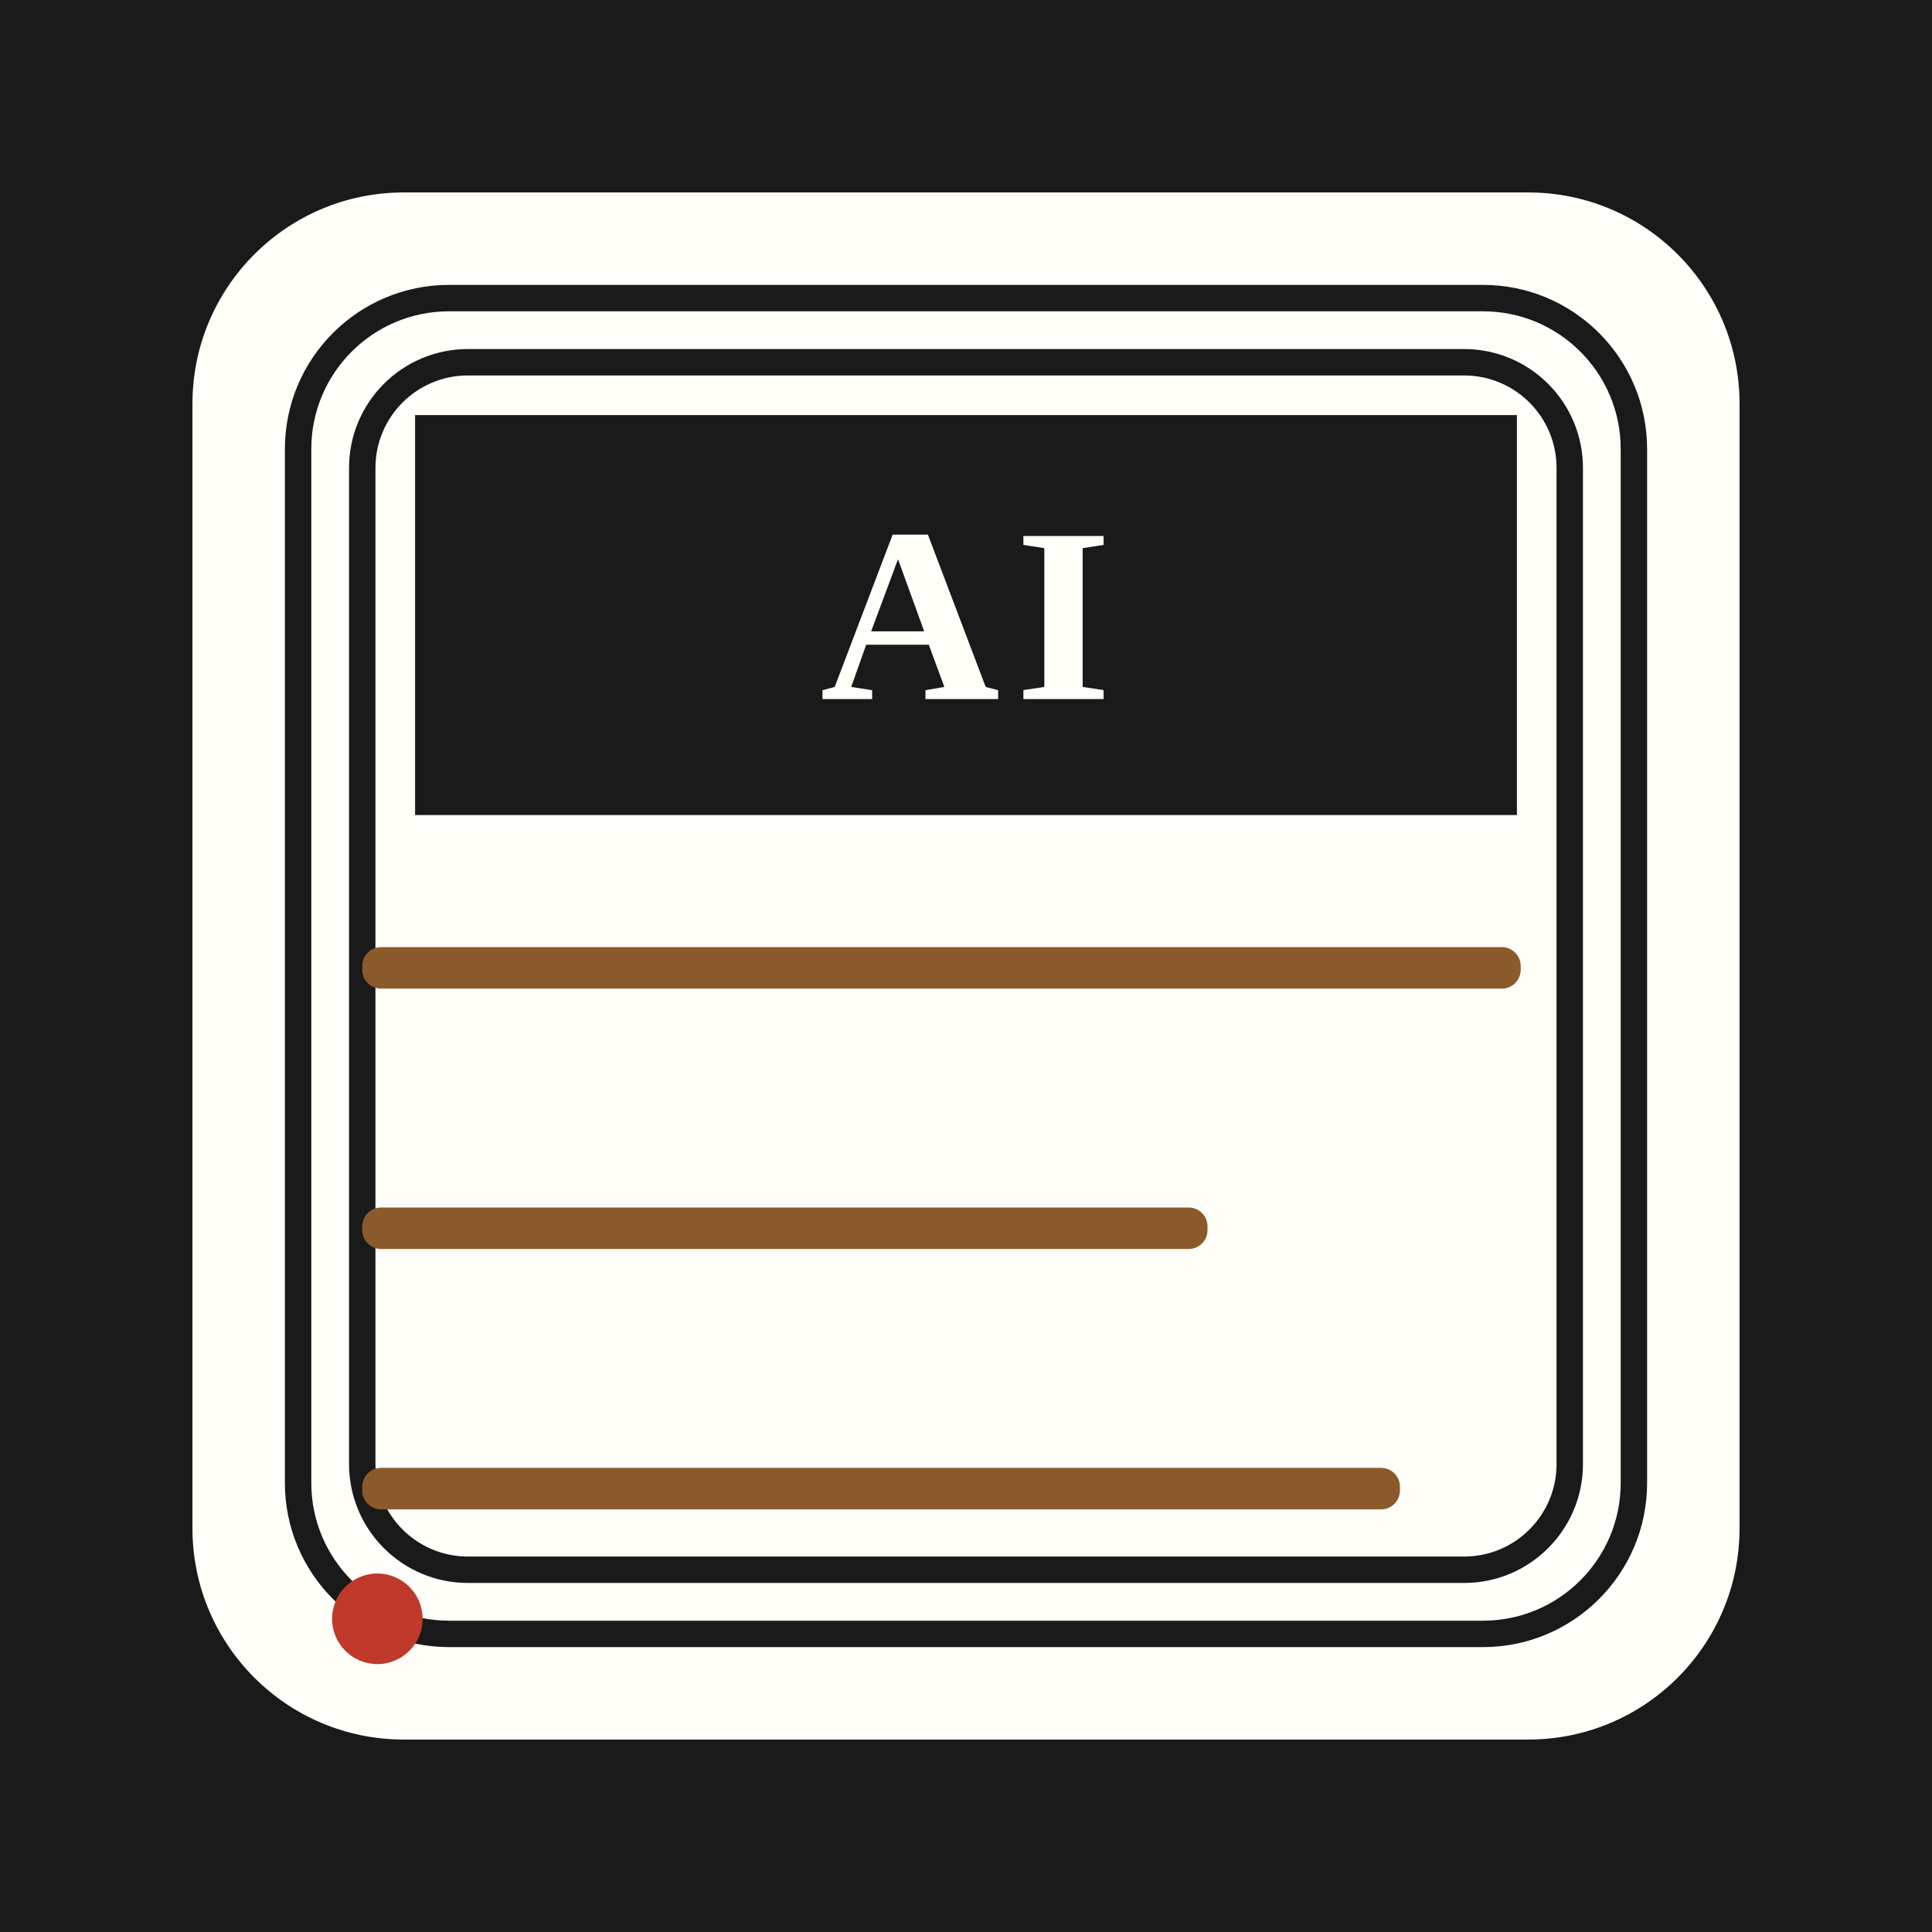
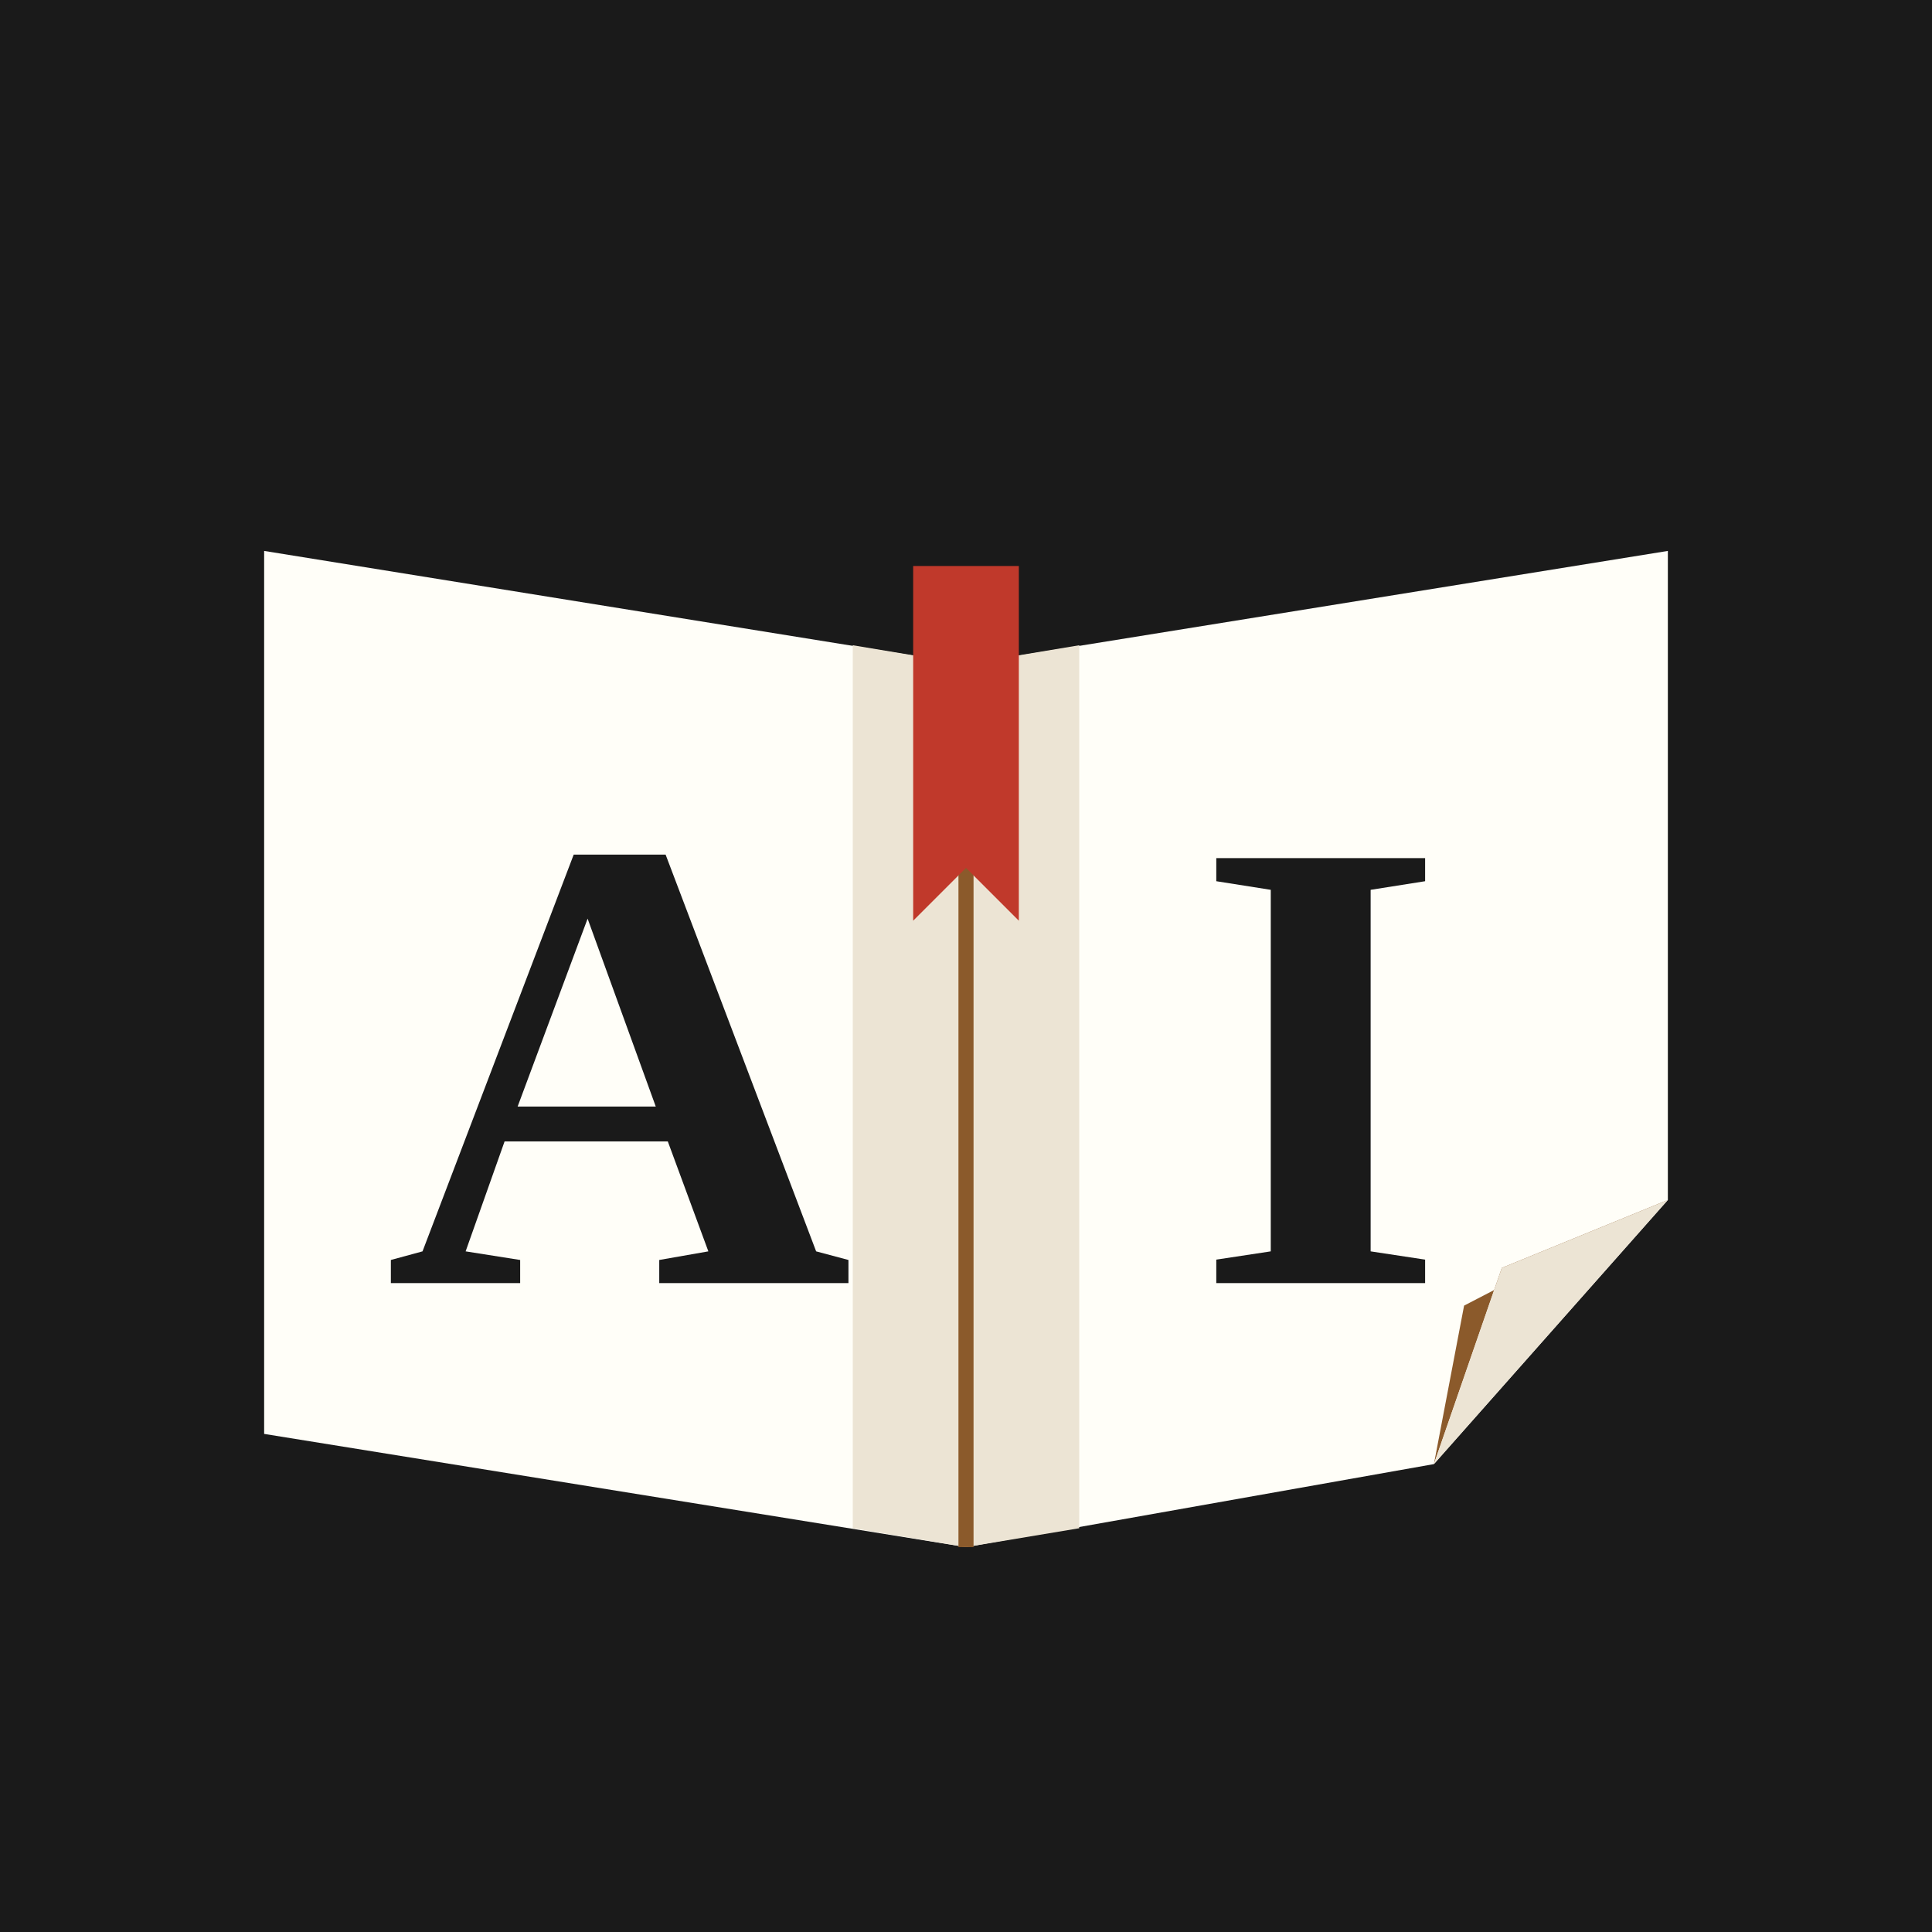
<svg xmlns="http://www.w3.org/2000/svg" viewBox="0 0 512 512" role="img" aria-label="AI Daily News">
  <rect width="512" height="512" fill="#1a1a1a" />
-   <rect x="51" y="51" width="410" height="410" rx="56" fill="#fffef8" />
-   <rect x="79" y="79" width="354" height="354" rx="40" fill="none" stroke="#1a1a1a" stroke-width="7" />
-   <rect x="96" y="96" width="320" height="320" rx="28" fill="none" stroke="#1a1a1a" stroke-width="7" />
-   <rect x="110" y="110" width="292" height="106" fill="#1a1a1a" />
-   <text x="256" y="163" text-anchor="middle" dominant-baseline="central" font-family="Georgia, 'Times New Roman', serif" font-weight="bold" font-size="66" fill="#fffef8" letter-spacing="4">AI</text>
-   <rect x="96" y="251" width="307" height="11" rx="5" fill="#8b5a2b" />
-   <rect x="96" y="320" width="224" height="11" rx="5" fill="#8b5a2b" />
-   <rect x="96" y="389" width="275" height="11" rx="5" fill="#8b5a2b" />
-   <circle cx="100" cy="429" r="12" fill="#c0392b" />
+   <polygon points="256,176 70,146 70,380 256,410" fill="#fffef8" />
+   <polygon points="256,176 442,146 442,318 380,388 256,410" fill="#fffef8" />
+   <polygon points="256,176 226,171 226,405 256,410" fill="#ece4d4" />
+   <polygon points="256,176 286,171 286,405 256,410" fill="#ece4d4" />
+   <line x1="256" y1="176" x2="256" y2="410" stroke="#8b5a2b" stroke-width="4" />
+   <polygon points="442,318 398,336 380,388 388,346" fill="#8b5a2b" />
+   <polygon points="442,318 380,388 398,336" fill="#ece4d4" />
+   <polygon points="242,150 270,150 270,244 256,230 242,244" fill="#c0392b" />
+   <text x="164" y="282" text-anchor="middle" dominant-baseline="central" font-family="Georgia, 'Times New Roman', serif" font-weight="bold" font-size="172" fill="#1a1a1a">A</text>
+   <text x="350" y="282" text-anchor="middle" dominant-baseline="central" font-family="Georgia, 'Times New Roman', serif" font-weight="bold" font-size="172" fill="#1a1a1a">I</text>
</svg>
